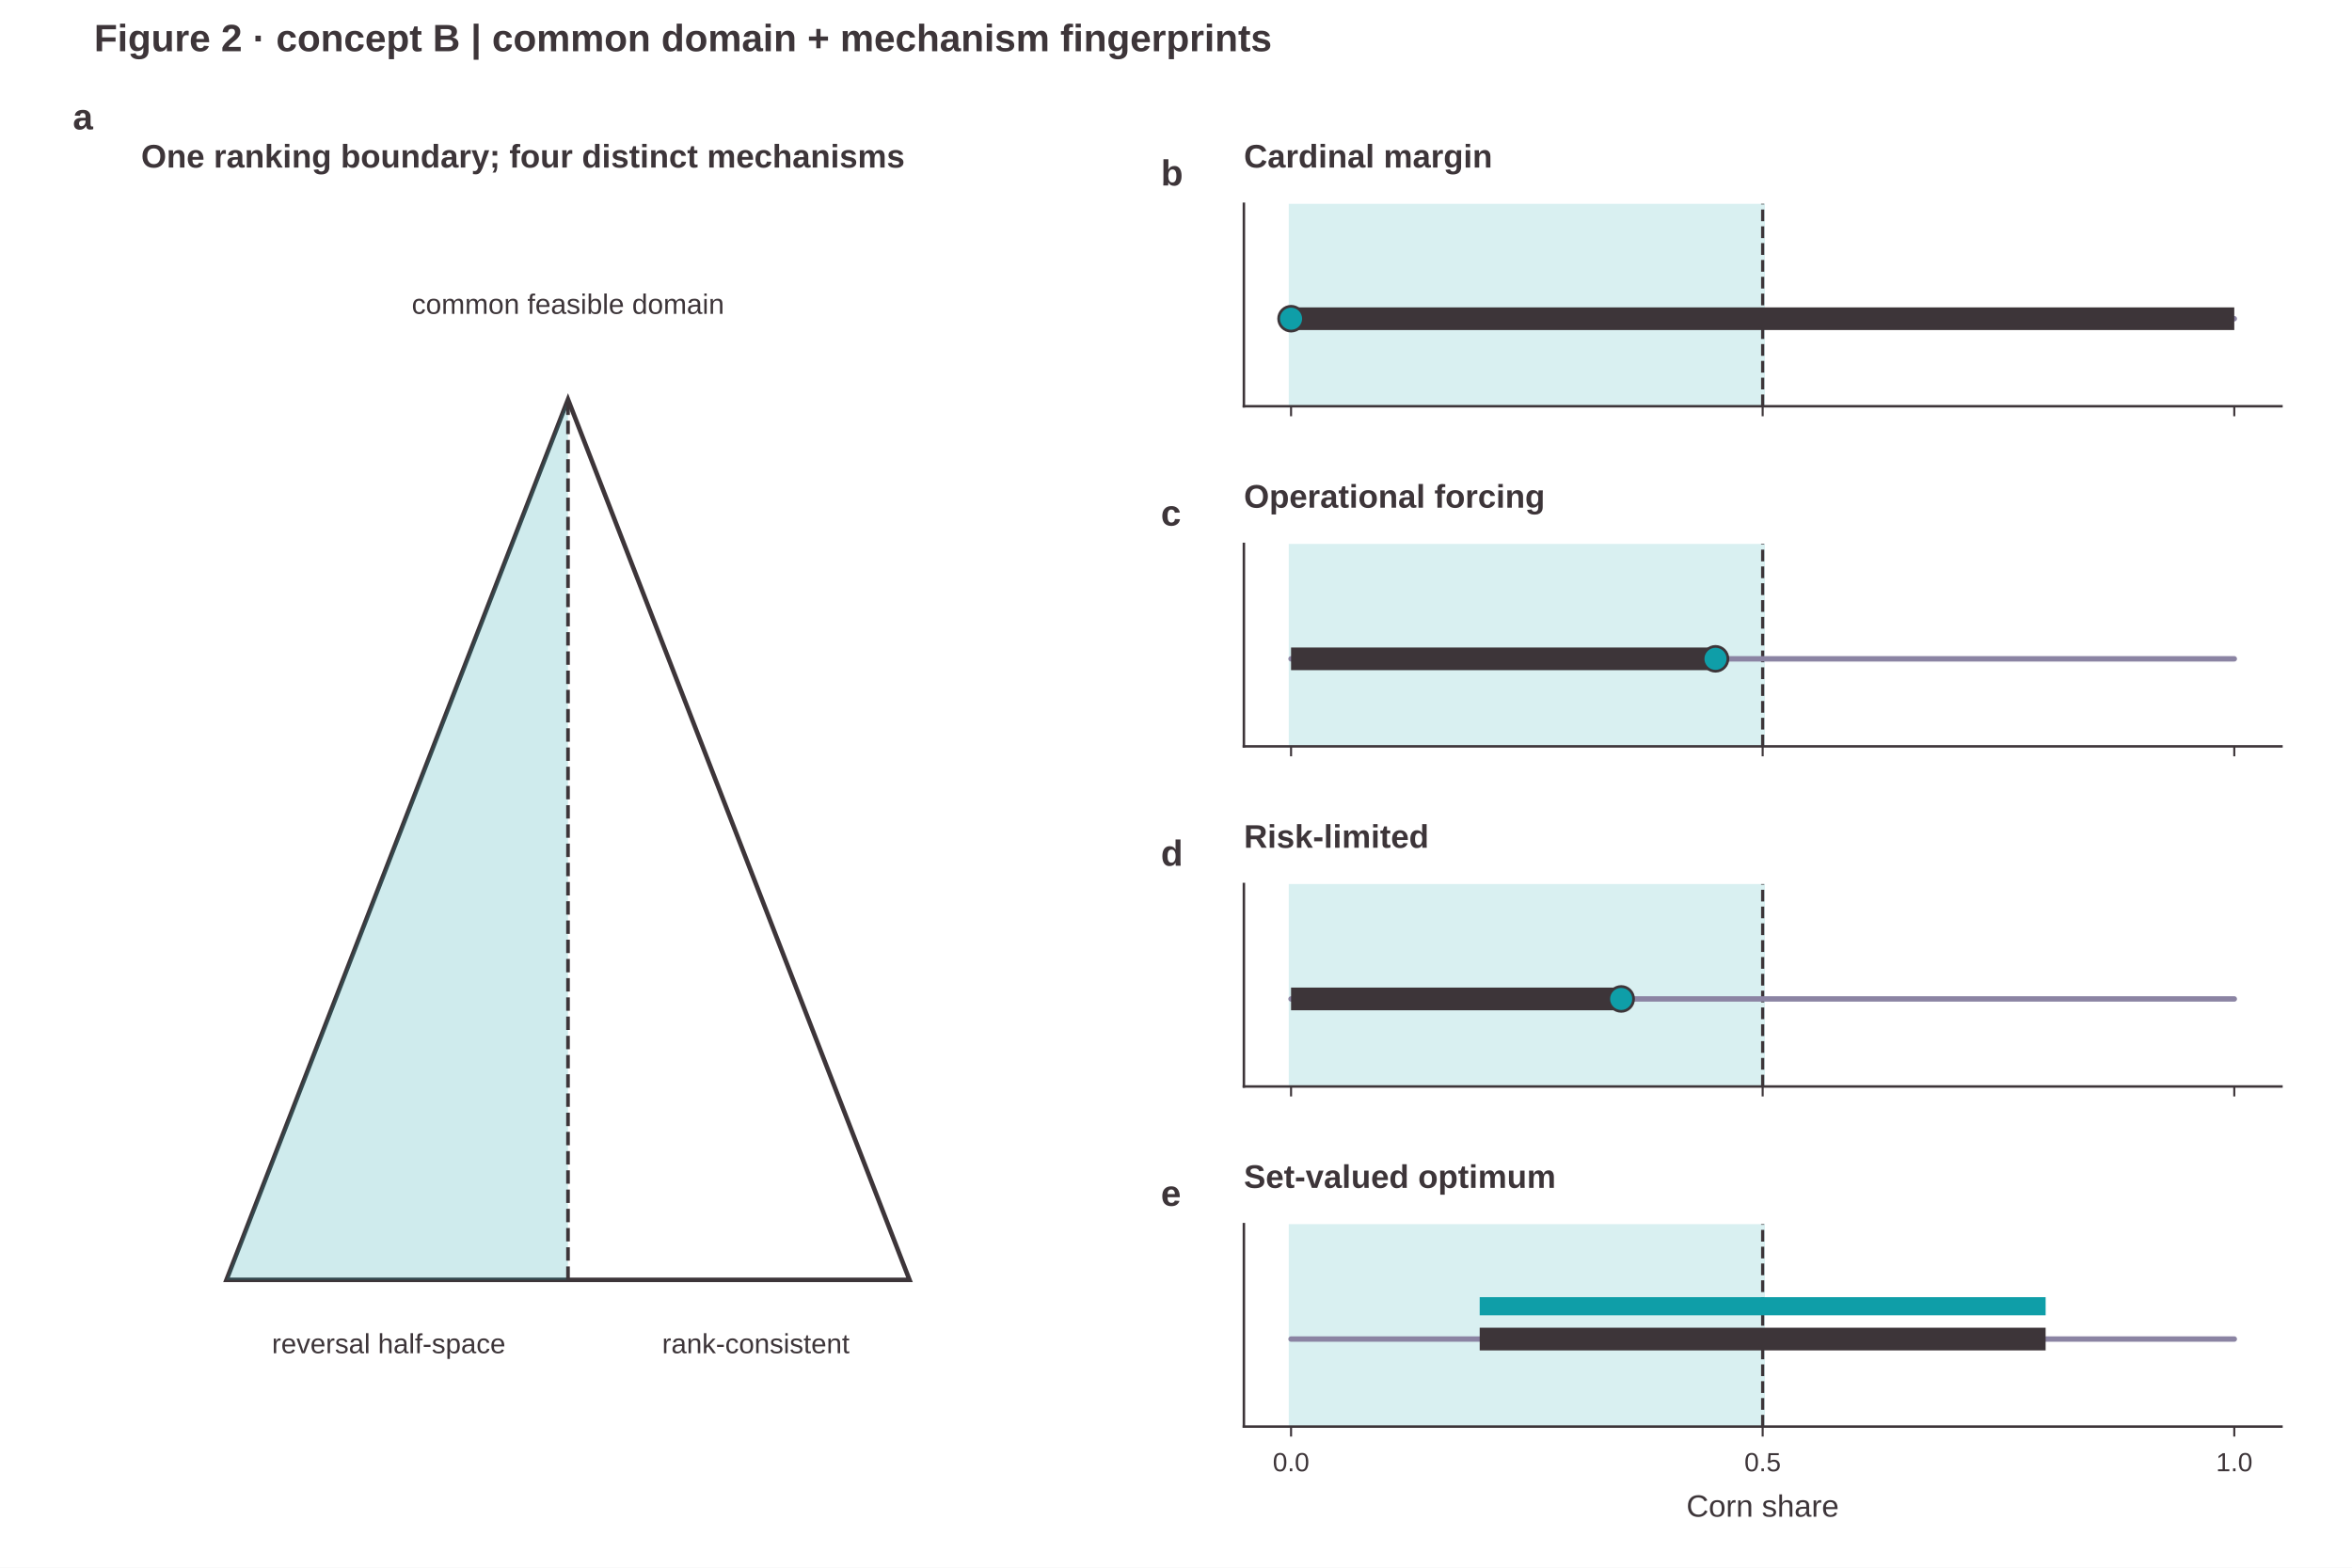
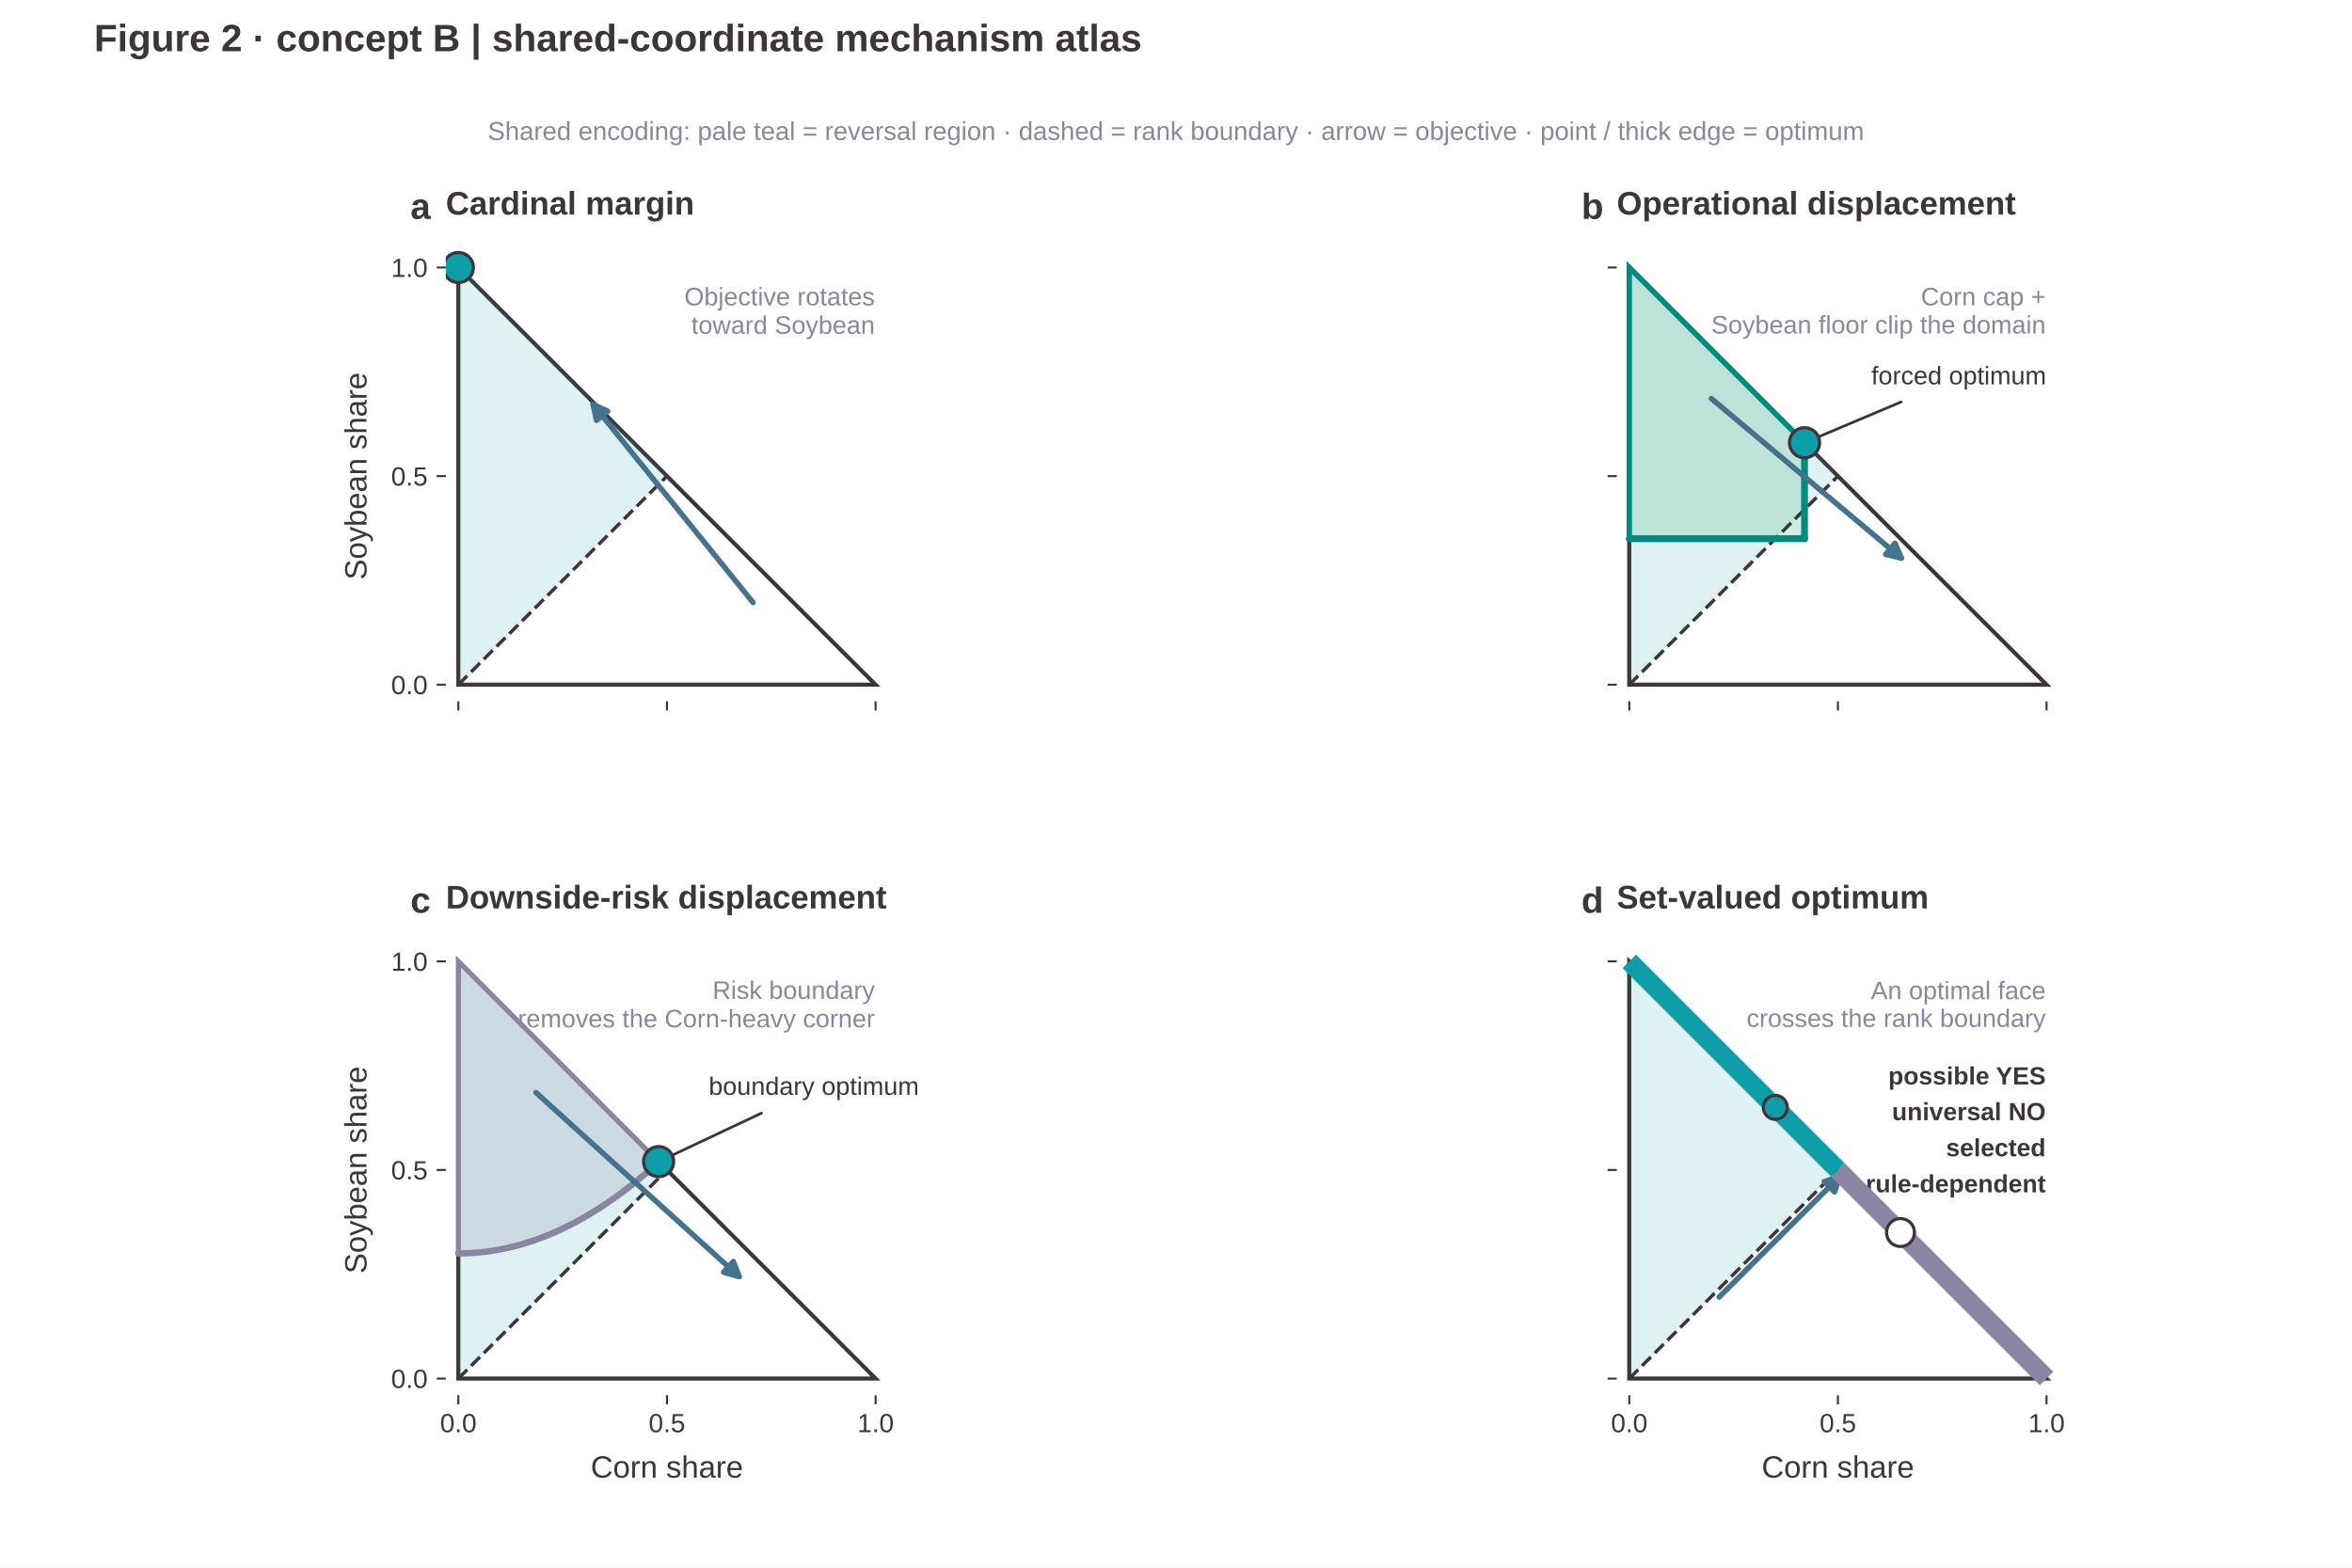
<svg xmlns="http://www.w3.org/2000/svg" xmlns:xlink="http://www.w3.org/1999/xlink" width="518.74pt" height="345.827pt" viewBox="0 0 518.74 345.827" version="1.1">
  <defs>
    <style type="text/css">*{stroke-linejoin: round; stroke-linecap: butt}</style>
  </defs>
  <g id="figure_1">
    <g id="patch_1">
      <path d="M 0 345.827 L 518.74 345.827 L 518.74 0 L 0 0 z " style="fill: #ffffff" />
    </g>
    <g id="axes_1">
      <g id="patch_2">
-         <path d="M 49.954 282.333 L 200.593 282.333 L 125.274 88.117 z " clip-path="url(#p6011dab9c2)" style="fill: #ffffff; stroke: #3d3539; stroke-linejoin: miter" />
+         <path d="M 98.328 154.723 L 195.878 154.723 L 195.878 55.332 L 98.328 55.332 z " style="fill: #ffffff" />
      </g>
      <g id="patch_3">
-         <path d="M 49.954 282.333 L 125.274 282.333 L 125.274 88.117 z " clip-path="url(#p6011dab9c2)" style="fill: #0f9ea8; fill-opacity: 0.2" />
-       </g>
-       <g id="line2d_1">
-         <path d="M 125.274 282.333 L 125.274 88.117 " clip-path="url(#p6011dab9c2)" style="fill: none; stroke-dasharray: 2.96,1.28; stroke-dashoffset: 0; stroke: #3d3539; stroke-width: 0.8" />
-       </g>
-       <g id="text_1">
-         <text style="fill: #3d3539; font: 700 8px 'Arial', 'DejaVu Sans', 'Liberation Sans', sans-serif; text-anchor: start" x="16.061" y="28.543" transform="rotate(-0 16.06054 28.54276)">a</text>
-       </g>
-       <g id="text_2">
-         <text style="fill: #3d3539; font: 6.1px 'Arial', 'DejaVu Sans', 'Liberation Sans', sans-serif; text-anchor: middle" x="85.731" y="298.518" transform="rotate(-0 85.73094 298.5177)">reversal half-space</text>
-       </g>
-       <g id="text_3">
-         <text style="fill: #3d3539; font: 6.1px 'Arial', 'DejaVu Sans', 'Liberation Sans', sans-serif; text-anchor: middle" x="166.699" y="298.518" transform="rotate(-0 166.6992 298.5177)">rank-consistent</text>
-       </g>
-       <g id="text_4">
-         <text style="fill: #3d3539; font: 6.2px 'Arial', 'DejaVu Sans', 'Liberation Sans', sans-serif; text-anchor: middle" x="125.274" y="69.235" transform="rotate(-0 125.2736 69.23452)">common feasible domain</text>
-       </g>
-       <g id="text_5">
-         <text style="fill: #3d3539; font: 600 7.2px 'Arial', 'DejaVu Sans', 'Liberation Sans', sans-serif; text-anchor: start" x="31.124" y="36.957" transform="rotate(-0 31.12441 36.95748)">One ranking boundary; four distinct mechanisms</text>
-       </g>
-     </g>
-     <g id="axes_2">
+         <path d="M 101.089 151.042 L 193.118 151.042 L 101.089 59.013 z " clip-path="url(#p333e373432)" style="fill: #ffffff; stroke: #3d3539; stroke-width: 0.9; stroke-linejoin: miter" />
+       </g>
      <g id="patch_4">
-         <path d="M 274.343 89.617 L 503.178 89.617 L 503.178 44.957 L 274.343 44.957 z " style="fill: #ffffff" />
-       </g>
-       <g id="patch_5">
-         <path d="M 284.745 89.617 L 284.745 44.957 L 388.761 44.957 L 388.761 89.617 z " clip-path="url(#pe277d00c30)" style="fill: #0f9ea8; opacity: 0.16; stroke: #0f9ea8; stroke-linejoin: miter" />
+         <path d="M 101.089 151.042 L 101.089 59.013 L 147.103 105.028 z " clip-path="url(#p333e373432)" style="fill: #0f9ea8; fill-opacity: 0.133" />
      </g>
      <g id="matplotlib.axis_1">
        <g id="xtick_1">
+           <g id="line2d_1">
+             <defs>
+               <path id="m117082f300" d="M 0 0 L 0 2 " style="stroke: #3d3539; stroke-width: 0.45" />
+             </defs>
+             <g>
+               <use xlink:href="#m117082f300" x="101.089" y="154.723" style="fill: #3d3539; stroke: #3d3539; stroke-width: 0.45" />
+             </g>
+           </g>
+         </g>
+         <g id="xtick_2">
          <g id="line2d_2">
+             <g>
+               <use xlink:href="#m117082f300" x="147.103" y="154.723" style="fill: #3d3539; stroke: #3d3539; stroke-width: 0.45" />
+             </g>
+           </g>
+         </g>
+         <g id="xtick_3">
+           <g id="line2d_3">
+             <g>
+               <use xlink:href="#m117082f300" x="193.118" y="154.723" style="fill: #3d3539; stroke: #3d3539; stroke-width: 0.45" />
+             </g>
+           </g>
+         </g>
+       </g>
+       <g id="matplotlib.axis_2">
+         <g id="ytick_1">
+           <g id="line2d_4">
            <defs>
-               <path id="m65d279ed1d" d="M 0 0 L 0 2.2 " style="stroke: #3d3539; stroke-width: 0.45" />
+               <path id="m69d2247dbb" d="M 0 0 L -2 0 " style="stroke: #3d3539; stroke-width: 0.45" />
            </defs>
            <g>
-               <use xlink:href="#m65d279ed1d" x="284.745" y="89.617" style="fill: #3d3539; stroke: #3d3539; stroke-width: 0.45" />
-             </g>
-           </g>
-         </g>
-         <g id="xtick_2">
-           <g id="line2d_3">
-             <g>
-               <use xlink:href="#m65d279ed1d" x="388.761" y="89.617" style="fill: #3d3539; stroke: #3d3539; stroke-width: 0.45" />
-             </g>
-           </g>
-         </g>
-         <g id="xtick_3">
-           <g id="line2d_4">
-             <g>
-               <use xlink:href="#m65d279ed1d" x="492.776" y="89.617" style="fill: #3d3539; stroke: #3d3539; stroke-width: 0.45" />
-             </g>
-           </g>
-         </g>
-       </g>
-       <g id="matplotlib.axis_2" />
-       <g id="line2d_5">
-         <path d="M 388.761 89.617 L 388.761 44.957 " clip-path="url(#pe277d00c30)" style="fill: none; stroke-dasharray: 2.59,1.12; stroke-dashoffset: 0; stroke: #3d3539; stroke-width: 0.7" />
-       </g>
-       <g id="line2d_6">
-         <path d="M 284.745 70.305 L 492.776 70.305 " clip-path="url(#pe277d00c30)" style="fill: none; stroke: #8b84a3; stroke-width: 1.2; stroke-linecap: round" />
+               <use xlink:href="#m69d2247dbb" x="98.328" y="151.042" style="fill: #3d3539; stroke: #3d3539; stroke-width: 0.45" />
+             </g>
+           </g>
+           <g id="text_1">
+             <text style="fill: #3d3539; font: 5.8px 'Arial', 'DejaVu Sans', 'Liberation Sans', sans-serif; text-anchor: end" x="94.328" y="153.118" transform="rotate(-0 94.32779 153.1181)">0.0</text>
+           </g>
+         </g>
+         <g id="ytick_2">
+           <g id="line2d_5">
+             <g>
+               <use xlink:href="#m69d2247dbb" x="98.328" y="105.028" style="fill: #3d3539; stroke: #3d3539; stroke-width: 0.45" />
+             </g>
+           </g>
+           <g id="text_2">
+             <text style="fill: #3d3539; font: 5.8px 'Arial', 'DejaVu Sans', 'Liberation Sans', sans-serif; text-anchor: end" x="94.328" y="107.104" transform="rotate(-0 94.32779 107.1036)">0.5</text>
+           </g>
+         </g>
+         <g id="ytick_3">
+           <g id="line2d_6">
+             <g>
+               <use xlink:href="#m69d2247dbb" x="98.328" y="59.013" style="fill: #3d3539; stroke: #3d3539; stroke-width: 0.45" />
+             </g>
+           </g>
+           <g id="text_3">
+             <text style="fill: #3d3539; font: 5.8px 'Arial', 'DejaVu Sans', 'Liberation Sans', sans-serif; text-anchor: end" x="94.328" y="61.089" transform="rotate(-0 94.32779 61.0892)">1.0</text>
+           </g>
+         </g>
+         <g id="text_4">
+           <text style="fill: #3d3539; font: 6.8px 'Arial', 'DejaVu Sans', 'Liberation Sans', sans-serif; text-anchor: middle" x="80.835" y="105.028" transform="rotate(-90 80.8346 105.0279)">Soybean share</text>
+         </g>
      </g>
      <g id="line2d_7">
-         <path d="M 284.745 70.305 L 492.776 70.305 " clip-path="url(#pe277d00c30)" style="fill: none; stroke: #3d3539; stroke-width: 5" />
-       </g>
-       <g id="patch_6">
-         <path d="M 274.343 89.617 L 274.343 44.957 " style="fill: none; stroke: #3d3539; stroke-width: 0.55; stroke-linejoin: miter; stroke-linecap: square" />
-       </g>
-       <g id="patch_7">
-         <path d="M 274.343 89.617 L 503.178 89.617 " style="fill: none; stroke: #3d3539; stroke-width: 0.55; stroke-linejoin: miter; stroke-linecap: square" />
+         <path d="M 101.089 151.042 L 147.103 105.028 " clip-path="url(#p333e373432)" style="fill: none; stroke-dasharray: 2.775,1.2; stroke-dashoffset: 0; stroke: #3d3539; stroke-width: 0.75" />
+       </g>
+       <g id="text_5">
+         <text style="fill: #3d3539; font: 700 8px 'Arial', 'DejaVu Sans', 'Liberation Sans', sans-serif; text-anchor: start" x="90.524" y="48.287" transform="rotate(-0 90.52374 48.28702)">a</text>
      </g>
      <g id="text_6">
-         <text style="fill: #3d3539; font: 700 8px 'Arial', 'DejaVu Sans', 'Liberation Sans', sans-serif; text-anchor: start" x="256.036" y="40.922" transform="rotate(-0 256.0363 40.92244)">b</text>
+         <text style="fill: #8b84a3; font: 5.6px 'Arial', 'DejaVu Sans', 'Liberation Sans', sans-serif" transform="translate(150.9352 67.3637)">Objective rotates</text>
+         <text style="fill: #8b84a3; font: 5.6px 'Arial', 'DejaVu Sans', 'Liberation Sans', sans-serif" transform="translate(152.4831 73.63811)">toward Soybean</text>
+       </g>
+       <g id="text_7">
+         <text style="fill: #3d3539; font: 600 7.2px 'Arial', 'DejaVu Sans', 'Liberation Sans', sans-serif; text-anchor: start" x="98.328" y="47.332" transform="rotate(-0 98.32779 47.33228)">Cardinal margin</text>
+       </g>
+       <g id="patch_5">
+         <path d="M 166.092 132.92 Q 148.023 110.55 130.798 89.223 " clip-path="url(#p333e373432)" style="fill: none; stroke: #45728f; stroke-width: 1.2; stroke-linecap: round" />
+         <path d="M 131.564 92.718 L 130.798 89.223 L 134.053 90.707 z " clip-path="url(#p333e373432)" style="fill: #45728f; stroke: #45728f; stroke-width: 1.2; stroke-linecap: round" />
      </g>
      <g id="PathCollection_1">
        <defs>
-           <path id="mf71415e6f6" d="M 0 2.739 C 0.726 2.739 1.423 2.45 1.936 1.936 C 2.45 1.423 2.739 0.726 2.739 0 C 2.739 -0.726 2.45 -1.423 1.936 -1.936 C 1.423 -2.45 0.726 -2.739 0 -2.739 C -0.726 -2.739 -1.423 -2.45 -1.936 -1.936 C -2.45 -1.423 -2.739 -0.726 -2.739 0 C -2.739 0.726 -2.45 1.423 -1.936 1.936 C -1.423 2.45 -0.726 2.739 0 2.739 z " style="stroke: #3d3539; stroke-width: 0.6" />
+           <path id="m5e3d43cdc6" d="M 0 3.317 C 0.88 3.317 1.723 2.967 2.345 2.345 C 2.967 1.723 3.317 0.88 3.317 0 C 3.317 -0.88 2.967 -1.723 2.345 -2.345 C 1.723 -2.967 0.88 -3.317 0 -3.317 C -0.88 -3.317 -1.723 -2.967 -2.345 -2.345 C -2.967 -1.723 -3.317 -0.88 -3.317 0 C -3.317 0.88 -2.967 1.723 -2.345 2.345 C -1.723 2.967 -0.88 3.317 0 3.317 z " style="stroke: #3d3539; stroke-width: 0.7" />
        </defs>
-         <g clip-path="url(#pe277d00c30)">
-           <use xlink:href="#mf71415e6f6" x="284.745" y="70.305" style="fill: #0f9ea8; stroke: #3d3539; stroke-width: 0.6" />
-         </g>
-       </g>
-       <g id="text_7">
-         <text style="fill: #3d3539; font: 600 7.2px 'Arial', 'DejaVu Sans', 'Liberation Sans', sans-serif; text-anchor: start" x="274.343" y="36.957" transform="rotate(-0 274.3431 36.95748)">Cardinal margin</text>
-       </g>
-     </g>
-     <g id="axes_3">
+         <g clip-path="url(#p333e373432)">
+           <use xlink:href="#m5e3d43cdc6" x="101.089" y="59.013" style="fill: #0f9ea8; stroke: #3d3539; stroke-width: 0.7" />
+         </g>
+       </g>
+     </g>
+     <g id="axes_2">
+       <g id="patch_6">
+         <path d="M 356.58 154.723 L 454.13 154.723 L 454.13 55.332 L 356.58 55.332 z " style="fill: #ffffff" />
+       </g>
+       <g id="patch_7">
+         <path d="M 359.341 151.042 L 451.37 151.042 L 359.341 59.013 z " clip-path="url(#pb38cf5b906)" style="fill: #ffffff; stroke: #3d3539; stroke-width: 0.9; stroke-linejoin: miter" />
+       </g>
      <g id="patch_8">
-         <path d="M 274.343 164.646 L 503.178 164.646 L 503.178 119.986 L 274.343 119.986 z " style="fill: #ffffff" />
+         <path d="M 359.341 151.042 L 359.341 59.013 L 405.355 105.028 z " clip-path="url(#pb38cf5b906)" style="fill: #0f9ea8; fill-opacity: 0.133" />
      </g>
      <g id="patch_9">
-         <path d="M 284.745 164.646 L 284.745 119.986 L 388.761 119.986 L 388.761 164.646 z " clip-path="url(#pb8d3dd8a6a)" style="fill: #0f9ea8; opacity: 0.16; stroke: #0f9ea8; stroke-linejoin: miter" />
+         <path d="M 359.341 118.832 L 397.993 118.832 L 397.993 97.666 L 359.341 59.013 z " clip-path="url(#pb38cf5b906)" style="fill: #8cd1b2; fill-opacity: 0.4; stroke: #008b82; stroke-width: 1.2; stroke-linejoin: miter" />
      </g>
      <g id="matplotlib.axis_3">
        <g id="xtick_4">
          <g id="line2d_8">
            <g>
-               <use xlink:href="#m65d279ed1d" x="284.745" y="164.646" style="fill: #3d3539; stroke: #3d3539; stroke-width: 0.45" />
+               <use xlink:href="#m117082f300" x="359.341" y="154.723" style="fill: #3d3539; stroke: #3d3539; stroke-width: 0.45" />
            </g>
          </g>
        </g>
        <g id="xtick_5">
          <g id="line2d_9">
            <g>
-               <use xlink:href="#m65d279ed1d" x="388.761" y="164.646" style="fill: #3d3539; stroke: #3d3539; stroke-width: 0.45" />
+               <use xlink:href="#m117082f300" x="405.355" y="154.723" style="fill: #3d3539; stroke: #3d3539; stroke-width: 0.45" />
            </g>
          </g>
        </g>
        <g id="xtick_6">
          <g id="line2d_10">
            <g>
-               <use xlink:href="#m65d279ed1d" x="492.776" y="164.646" style="fill: #3d3539; stroke: #3d3539; stroke-width: 0.45" />
-             </g>
-           </g>
-         </g>
-       </g>
-       <g id="matplotlib.axis_4" />
-       <g id="line2d_11">
-         <path d="M 388.761 164.646 L 388.761 119.986 " clip-path="url(#pb8d3dd8a6a)" style="fill: none; stroke-dasharray: 2.59,1.12; stroke-dashoffset: 0; stroke: #3d3539; stroke-width: 0.7" />
-       </g>
-       <g id="line2d_12">
-         <path d="M 284.745 145.333 L 492.776 145.333 " clip-path="url(#pb8d3dd8a6a)" style="fill: none; stroke: #8b84a3; stroke-width: 1.2; stroke-linecap: round" />
-       </g>
-       <g id="line2d_13">
-         <path d="M 284.745 145.333 L 378.359 145.333 " clip-path="url(#pb8d3dd8a6a)" style="fill: none; stroke: #3d3539; stroke-width: 5" />
+               <use xlink:href="#m117082f300" x="451.37" y="154.723" style="fill: #3d3539; stroke: #3d3539; stroke-width: 0.45" />
+             </g>
+           </g>
+         </g>
+       </g>
+       <g id="matplotlib.axis_4">
+         <g id="ytick_4">
+           <g id="line2d_11">
+             <g>
+               <use xlink:href="#m69d2247dbb" x="356.58" y="151.042" style="fill: #3d3539; stroke: #3d3539; stroke-width: 0.45" />
+             </g>
+           </g>
+         </g>
+         <g id="ytick_5">
+           <g id="line2d_12">
+             <g>
+               <use xlink:href="#m69d2247dbb" x="356.58" y="105.028" style="fill: #3d3539; stroke: #3d3539; stroke-width: 0.45" />
+             </g>
+           </g>
+         </g>
+         <g id="ytick_6">
+           <g id="line2d_13">
+             <g>
+               <use xlink:href="#m69d2247dbb" x="356.58" y="59.013" style="fill: #3d3539; stroke: #3d3539; stroke-width: 0.45" />
+             </g>
+           </g>
+         </g>
+       </g>
+       <g id="line2d_14">
+         <path d="M 359.341 151.042 L 405.355 105.028 " clip-path="url(#pb38cf5b906)" style="fill: none; stroke-dasharray: 2.775,1.2; stroke-dashoffset: 0; stroke: #3d3539; stroke-width: 0.75" />
+       </g>
+       <g id="line2d_15">
+         <path d="M 397.993 118.832 L 397.993 97.666 " clip-path="url(#pb38cf5b906)" style="fill: none; stroke: #008b82; stroke-width: 1.5; stroke-linecap: round" />
+       </g>
+       <g id="line2d_16">
+         <path d="M 359.341 118.832 L 397.993 118.832 " clip-path="url(#pb38cf5b906)" style="fill: none; stroke: #008b82; stroke-width: 1.5; stroke-linecap: round" />
+       </g>
+       <g id="text_8">
+         <text style="fill: #3d3539; font: 700 8px 'Arial', 'DejaVu Sans', 'Liberation Sans', sans-serif; text-anchor: start" x="348.776" y="48.287" transform="rotate(-0 348.7758 48.28702)">b</text>
+       </g>
+       <g id="text_9">
+         <text style="fill: #8b84a3; font: 5.6px 'Arial', 'DejaVu Sans', 'Liberation Sans', sans-serif" transform="translate(423.6563 67.3602)">Corn cap +</text>
+         <text style="fill: #8b84a3; font: 5.6px 'Arial', 'DejaVu Sans', 'Liberation Sans', sans-serif" transform="translate(377.4301 73.56898)">Soybean floor clip the domain</text>
      </g>
      <g id="patch_10">
-         <path d="M 274.343 164.646 L 274.343 119.986 " style="fill: none; stroke: #3d3539; stroke-width: 0.55; stroke-linejoin: miter; stroke-linecap: square" />
+         <path d="M 419.284 88.675 Q 409.56 92.781 399.836 96.887 " style="fill: none; stroke: #3d3539; stroke-width: 0.6; stroke-linecap: round" />
+       </g>
+       <g id="text_10">
+         <text style="fill: #3d3539; font: 5.6px 'Arial', 'DejaVu Sans', 'Liberation Sans', sans-serif; text-anchor: start" x="412.717" y="84.782" transform="rotate(-0 412.7175 84.78152)">forced optimum</text>
+       </g>
+       <g id="text_11">
+         <text style="fill: #3d3539; font: 600 7.2px 'Arial', 'DejaVu Sans', 'Liberation Sans', sans-serif; text-anchor: start" x="356.58" y="47.332" transform="rotate(-0 356.5799 47.33228)">Operational displacement</text>
      </g>
      <g id="patch_11">
-         <path d="M 274.343 164.646 L 503.178 164.646 " style="fill: none; stroke: #3d3539; stroke-width: 0.55; stroke-linejoin: miter; stroke-linecap: square" />
-       </g>
-       <g id="text_8">
-         <text style="fill: #3d3539; font: 700 8px 'Arial', 'DejaVu Sans', 'Liberation Sans', sans-serif; text-anchor: start" x="256.036" y="115.951" transform="rotate(-0 256.0363 115.9508)">c</text>
+         <path d="M 377.437 87.908 Q 398.911 105.947 419.359 123.123 " clip-path="url(#pb38cf5b906)" style="fill: none; stroke: #45728f; stroke-width: 1.2; stroke-linecap: round" />
+         <path d="M 417.938 119.839 L 419.359 123.123 L 415.88 122.29 z " clip-path="url(#pb38cf5b906)" style="fill: #45728f; stroke: #45728f; stroke-width: 1.2; stroke-linecap: round" />
      </g>
      <g id="PathCollection_2">
-         <g clip-path="url(#pb8d3dd8a6a)">
-           <use xlink:href="#mf71415e6f6" x="378.359" y="145.333" style="fill: #0f9ea8; stroke: #3d3539; stroke-width: 0.6" />
-         </g>
-       </g>
-       <g id="text_9">
-         <text style="fill: #3d3539; font: 600 7.2px 'Arial', 'DejaVu Sans', 'Liberation Sans', sans-serif; text-anchor: start" x="274.343" y="111.986" transform="rotate(-0 274.3431 111.9859)">Operational forcing</text>
-       </g>
-     </g>
-     <g id="axes_4">
+         <g clip-path="url(#pb38cf5b906)">
+           <use xlink:href="#m5e3d43cdc6" x="397.993" y="97.666" style="fill: #0f9ea8; stroke: #3d3539; stroke-width: 0.7" />
+         </g>
+       </g>
+     </g>
+     <g id="axes_3">
      <g id="patch_12">
-         <path d="M 274.343 239.674 L 503.178 239.674 L 503.178 195.014 L 274.343 195.014 z " style="fill: #ffffff" />
+         <path d="M 98.328 307.786 L 195.878 307.786 L 195.878 208.395 L 98.328 208.395 z " style="fill: #ffffff" />
      </g>
      <g id="patch_13">
-         <path d="M 284.745 239.674 L 284.745 195.014 L 388.761 195.014 L 388.761 239.674 z " clip-path="url(#pb51adae3a5)" style="fill: #0f9ea8; opacity: 0.16; stroke: #0f9ea8; stroke-linejoin: miter" />
+         <path d="M 101.089 304.105 L 193.118 304.105 L 101.089 212.076 z " clip-path="url(#pb25896aa6c)" style="fill: #ffffff; stroke: #3d3539; stroke-width: 0.9; stroke-linejoin: miter" />
+       </g>
+       <g id="patch_14">
+         <path d="M 101.089 304.105 L 101.089 212.076 L 147.103 258.09 z " clip-path="url(#pb25896aa6c)" style="fill: #0f9ea8; fill-opacity: 0.133" />
+       </g>
+       <g id="patch_15">
+         <path d="M 101.089 276.496 L 101.648 276.493 L 102.207 276.483 L 102.766 276.467 L 103.325 276.444 L 103.884 276.415 L 104.444 276.38 L 105.003 276.338 L 105.562 276.289 L 106.121 276.235 L 106.68 276.173 L 107.239 276.105 L 107.799 276.031 L 108.358 275.951 L 108.917 275.863 L 109.476 275.77 L 110.035 275.67 L 110.594 275.563 L 111.154 275.45 L 111.713 275.331 L 112.272 275.205 L 112.831 275.073 L 113.39 274.934 L 113.949 274.789 L 114.509 274.637 L 115.068 274.479 L 115.627 274.314 L 116.186 274.143 L 116.745 273.966 L 117.304 273.782 L 117.864 273.591 L 118.423 273.394 L 118.982 273.191 L 119.541 272.981 L 120.1 272.765 L 120.659 272.542 L 121.219 272.313 L 121.778 272.077 L 122.337 271.835 L 122.896 271.587 L 123.455 271.332 L 124.014 271.07 L 124.573 270.803 L 125.133 270.528 L 125.692 270.247 L 126.251 269.96 L 126.81 269.666 L 127.369 269.366 L 127.928 269.06 L 128.488 268.747 L 129.047 268.427 L 129.606 268.101 L 130.165 267.769 L 130.724 267.43 L 131.283 267.084 L 131.843 266.733 L 132.402 266.374 L 132.961 266.01 L 133.52 265.638 L 134.079 265.261 L 134.638 264.877 L 135.198 264.486 L 135.757 264.089 L 136.316 263.686 L 136.875 263.276 L 137.434 262.86 L 137.993 262.437 L 138.553 262.007 L 139.112 261.572 L 139.671 261.13 L 140.23 260.681 L 140.789 260.226 L 141.348 259.764 L 141.908 259.296 L 142.467 258.822 L 143.026 258.341 L 143.585 257.854 L 144.144 257.36 L 144.703 256.859 L 145.263 256.353 L 101.089 212.076 z " clip-path="url(#pb25896aa6c)" style="fill: #8b84a3; fill-opacity: 0.22; stroke: #8b84a3; stroke-width: 1.1; stroke-linejoin: miter" />
      </g>
      <g id="matplotlib.axis_5">
        <g id="xtick_7">
-           <g id="line2d_14">
-             <g>
-               <use xlink:href="#m65d279ed1d" x="284.745" y="239.674" style="fill: #3d3539; stroke: #3d3539; stroke-width: 0.45" />
-             </g>
+           <g id="line2d_17">
+             <g>
+               <use xlink:href="#m117082f300" x="101.089" y="307.786" style="fill: #3d3539; stroke: #3d3539; stroke-width: 0.45" />
+             </g>
+           </g>
+           <g id="text_12">
+             <text style="fill: #3d3539; font: 5.8px 'Arial', 'DejaVu Sans', 'Liberation Sans', sans-serif; text-anchor: middle" x="101.089" y="315.937" transform="rotate(-0 101.0887 315.9374)">0.0</text>
          </g>
        </g>
        <g id="xtick_8">
-           <g id="line2d_15">
-             <g>
-               <use xlink:href="#m65d279ed1d" x="388.761" y="239.674" style="fill: #3d3539; stroke: #3d3539; stroke-width: 0.45" />
-             </g>
+           <g id="line2d_18">
+             <g>
+               <use xlink:href="#m117082f300" x="147.103" y="307.786" style="fill: #3d3539; stroke: #3d3539; stroke-width: 0.45" />
+             </g>
+           </g>
+           <g id="text_13">
+             <text style="fill: #3d3539; font: 5.8px 'Arial', 'DejaVu Sans', 'Liberation Sans', sans-serif; text-anchor: middle" x="147.103" y="315.937" transform="rotate(-0 147.1031 315.9374)">0.5</text>
          </g>
        </g>
        <g id="xtick_9">
-           <g id="line2d_16">
-             <g>
-               <use xlink:href="#m65d279ed1d" x="492.776" y="239.674" style="fill: #3d3539; stroke: #3d3539; stroke-width: 0.45" />
-             </g>
-           </g>
-         </g>
-       </g>
-       <g id="matplotlib.axis_6" />
-       <g id="line2d_17">
-         <path d="M 388.761 239.674 L 388.761 195.014 " clip-path="url(#pb51adae3a5)" style="fill: none; stroke-dasharray: 2.59,1.12; stroke-dashoffset: 0; stroke: #3d3539; stroke-width: 0.7" />
-       </g>
-       <g id="line2d_18">
-         <path d="M 284.745 220.362 L 492.776 220.362 " clip-path="url(#pb51adae3a5)" style="fill: none; stroke: #8b84a3; stroke-width: 1.2; stroke-linecap: round" />
-       </g>
-       <g id="line2d_19">
-         <path d="M 284.745 220.362 L 357.556 220.362 " clip-path="url(#pb51adae3a5)" style="fill: none; stroke: #3d3539; stroke-width: 5" />
-       </g>
-       <g id="patch_14">
-         <path d="M 274.343 239.674 L 274.343 195.014 " style="fill: none; stroke: #3d3539; stroke-width: 0.55; stroke-linejoin: miter; stroke-linecap: square" />
-       </g>
-       <g id="patch_15">
-         <path d="M 274.343 239.674 L 503.178 239.674 " style="fill: none; stroke: #3d3539; stroke-width: 0.55; stroke-linejoin: miter; stroke-linecap: square" />
-       </g>
-       <g id="text_10">
-         <text style="fill: #3d3539; font: 700 8px 'Arial', 'DejaVu Sans', 'Liberation Sans', sans-serif; text-anchor: start" x="256.036" y="190.979" transform="rotate(-0 256.0363 190.9792)">d</text>
+           <g id="line2d_19">
+             <g>
+               <use xlink:href="#m117082f300" x="193.118" y="307.786" style="fill: #3d3539; stroke: #3d3539; stroke-width: 0.45" />
+             </g>
+           </g>
+           <g id="text_14">
+             <text style="fill: #3d3539; font: 5.8px 'Arial', 'DejaVu Sans', 'Liberation Sans', sans-serif; text-anchor: middle" x="193.118" y="315.937" transform="rotate(-0 193.1175 315.9374)">1.0</text>
+           </g>
+         </g>
+         <g id="text_15">
+           <text style="fill: #3d3539; font: 6.8px 'Arial', 'DejaVu Sans', 'Liberation Sans', sans-serif; text-anchor: middle" x="147.103" y="325.957" transform="rotate(-0 147.1031 325.9574)">Corn share</text>
+         </g>
+       </g>
+       <g id="matplotlib.axis_6">
+         <g id="ytick_7">
+           <g id="line2d_20">
+             <g>
+               <use xlink:href="#m69d2247dbb" x="98.328" y="304.105" style="fill: #3d3539; stroke: #3d3539; stroke-width: 0.45" />
+             </g>
+           </g>
+           <g id="text_16">
+             <text style="fill: #3d3539; font: 5.8px 'Arial', 'DejaVu Sans', 'Liberation Sans', sans-serif; text-anchor: end" x="94.328" y="306.18" transform="rotate(-0 94.32779 306.1804)">0.0</text>
+           </g>
+         </g>
+         <g id="ytick_8">
+           <g id="line2d_21">
+             <g>
+               <use xlink:href="#m69d2247dbb" x="98.328" y="258.09" style="fill: #3d3539; stroke: #3d3539; stroke-width: 0.45" />
+             </g>
+           </g>
+           <g id="text_17">
+             <text style="fill: #3d3539; font: 5.8px 'Arial', 'DejaVu Sans', 'Liberation Sans', sans-serif; text-anchor: end" x="94.328" y="260.166" transform="rotate(-0 94.32779 260.166)">0.5</text>
+           </g>
+         </g>
+         <g id="ytick_9">
+           <g id="line2d_22">
+             <g>
+               <use xlink:href="#m69d2247dbb" x="98.328" y="212.076" style="fill: #3d3539; stroke: #3d3539; stroke-width: 0.45" />
+             </g>
+           </g>
+           <g id="text_18">
+             <text style="fill: #3d3539; font: 5.8px 'Arial', 'DejaVu Sans', 'Liberation Sans', sans-serif; text-anchor: end" x="94.328" y="214.152" transform="rotate(-0 94.32779 214.1516)">1.0</text>
+           </g>
+         </g>
+         <g id="text_19">
+           <text style="fill: #3d3539; font: 6.8px 'Arial', 'DejaVu Sans', 'Liberation Sans', sans-serif; text-anchor: middle" x="80.835" y="258.09" transform="rotate(-90 80.8346 258.0902)">Soybean share</text>
+         </g>
+       </g>
+       <g id="line2d_23">
+         <path d="M 101.089 304.105 L 147.103 258.09 " clip-path="url(#pb25896aa6c)" style="fill: none; stroke-dasharray: 2.775,1.2; stroke-dashoffset: 0; stroke: #3d3539; stroke-width: 0.75" />
+       </g>
+       <g id="text_20">
+         <text style="fill: #3d3539; font: 700 8px 'Arial', 'DejaVu Sans', 'Liberation Sans', sans-serif; text-anchor: start" x="90.524" y="201.349" transform="rotate(-0 90.52374 201.3494)">c</text>
+       </g>
+       <g id="text_21">
+         <text style="fill: #8b84a3; font: 5.6px 'Arial', 'DejaVu Sans', 'Liberation Sans', sans-serif" transform="translate(157.1582 220.3543)">Risk boundary</text>
+         <text style="fill: #8b84a3; font: 5.6px 'Arial', 'DejaVu Sans', 'Liberation Sans', sans-serif" transform="translate(114.2132 226.6287)">removes the Corn-heavy corner</text>
+       </g>
+       <g id="line2d_24">
+         <path d="M 101.089 276.496 L 101.648 276.493 L 102.207 276.483 L 102.766 276.467 L 103.325 276.444 L 103.884 276.415 L 104.444 276.38 L 105.003 276.338 L 105.562 276.289 L 106.121 276.235 L 106.68 276.173 L 107.239 276.105 L 107.799 276.031 L 108.358 275.951 L 108.917 275.863 L 109.476 275.77 L 110.035 275.67 L 110.594 275.563 L 111.154 275.45 L 111.713 275.331 L 112.272 275.205 L 112.831 275.073 L 113.39 274.934 L 113.949 274.789 L 114.509 274.637 L 115.068 274.479 L 115.627 274.314 L 116.186 274.143 L 116.745 273.966 L 117.304 273.782 L 117.864 273.591 L 118.423 273.394 L 118.982 273.191 L 119.541 272.981 L 120.1 272.765 L 120.659 272.542 L 121.219 272.313 L 121.778 272.077 L 122.337 271.835 L 122.896 271.587 L 123.455 271.332 L 124.014 271.07 L 124.573 270.803 L 125.133 270.528 L 125.692 270.247 L 126.251 269.96 L 126.81 269.666 L 127.369 269.366 L 127.928 269.06 L 128.488 268.747 L 129.047 268.427 L 129.606 268.101 L 130.165 267.769 L 130.724 267.43 L 131.283 267.084 L 131.843 266.733 L 132.402 266.374 L 132.961 266.01 L 133.52 265.638 L 134.079 265.261 L 134.638 264.877 L 135.198 264.486 L 135.757 264.089 L 136.316 263.686 L 136.875 263.276 L 137.434 262.86 L 137.993 262.437 L 138.553 262.007 L 139.112 261.572 L 139.671 261.13 L 140.23 260.681 L 140.789 260.226 L 141.348 259.764 L 141.908 259.296 L 142.467 258.822 L 143.026 258.341 L 143.585 257.854 L 144.144 257.36 L 144.703 256.859 L 145.263 256.353 " clip-path="url(#pb25896aa6c)" style="fill: none; stroke: #8b84a3; stroke-width: 1.4; stroke-linecap: round" />
+       </g>
+       <g id="patch_16">
+         <path d="M 167.945 245.555 Q 157.508 250.476 147.071 255.397 " style="fill: none; stroke: #3d3539; stroke-width: 0.6; stroke-linecap: round" />
+       </g>
+       <g id="text_22">
+         <text style="fill: #3d3539; font: 5.6px 'Arial', 'DejaVu Sans', 'Liberation Sans', sans-serif; text-anchor: start" x="156.306" y="241.525" transform="rotate(-0 156.306 241.5251)">boundary optimum</text>
+       </g>
+       <g id="text_23">
+         <text style="fill: #3d3539; font: 600 7.2px 'Arial', 'DejaVu Sans', 'Liberation Sans', sans-serif; text-anchor: start" x="98.328" y="200.395" transform="rotate(-0 98.32779 200.3947)">Downside-risk displacement</text>
+       </g>
+       <g id="patch_17">
+         <path d="M 118.213 241.024 Q 141.121 261.771 163.034 281.617 " clip-path="url(#pb25896aa6c)" style="fill: none; stroke: #45728f; stroke-width: 1.2; stroke-linecap: round" />
+         <path d="M 161.736 278.283 L 163.034 281.617 L 159.588 280.654 z " clip-path="url(#pb25896aa6c)" style="fill: #45728f; stroke: #45728f; stroke-width: 1.2; stroke-linecap: round" />
      </g>
      <g id="PathCollection_3">
-         <g clip-path="url(#pb51adae3a5)">
-           <use xlink:href="#mf71415e6f6" x="357.556" y="220.362" style="fill: #0f9ea8; stroke: #3d3539; stroke-width: 0.6" />
-         </g>
-       </g>
-       <g id="text_11">
-         <text style="fill: #3d3539; font: 600 7.2px 'Arial', 'DejaVu Sans', 'Liberation Sans', sans-serif; text-anchor: start" x="274.343" y="187.014" transform="rotate(-0 274.3431 187.0142)">Risk-limited</text>
-       </g>
-     </g>
-     <g id="axes_5">
-       <g id="patch_16">
-         <path d="M 274.343 314.702 L 503.178 314.702 L 503.178 270.043 L 274.343 270.043 z " style="fill: #ffffff" />
-       </g>
-       <g id="patch_17">
-         <path d="M 284.745 314.702 L 284.745 270.043 L 388.761 270.043 L 388.761 314.702 z " clip-path="url(#pfa5dcba8c2)" style="fill: #0f9ea8; opacity: 0.16; stroke: #0f9ea8; stroke-linejoin: miter" />
+         <g clip-path="url(#pb25896aa6c)">
+           <use xlink:href="#m5e3d43cdc6" x="145.263" y="256.25" style="fill: #0f9ea8; stroke: #3d3539; stroke-width: 0.7" />
+         </g>
+       </g>
+     </g>
+     <g id="axes_4">
+       <g id="patch_18">
+         <path d="M 356.58 307.786 L 454.13 307.786 L 454.13 208.395 L 356.58 208.395 z " style="fill: #ffffff" />
+       </g>
+       <g id="patch_19">
+         <path d="M 359.341 304.105 L 451.37 304.105 L 359.341 212.076 z " clip-path="url(#ped88c49ff6)" style="fill: #ffffff; stroke: #3d3539; stroke-width: 0.9; stroke-linejoin: miter" />
+       </g>
+       <g id="patch_20">
+         <path d="M 359.341 304.105 L 359.341 212.076 L 405.355 258.09 z " clip-path="url(#ped88c49ff6)" style="fill: #0f9ea8; fill-opacity: 0.133" />
      </g>
      <g id="matplotlib.axis_7">
        <g id="xtick_10">
-           <g id="line2d_20">
-             <g>
-               <use xlink:href="#m65d279ed1d" x="284.745" y="314.702" style="fill: #3d3539; stroke: #3d3539; stroke-width: 0.45" />
-             </g>
-           </g>
-           <g id="text_12">
-             <text style="fill: #3d3539; font: 5.8px 'Arial', 'DejaVu Sans', 'Liberation Sans', sans-serif; text-anchor: middle" x="284.745" y="324.554" transform="rotate(-0 284.7447 324.5539)">0.0</text>
+           <g id="line2d_25">
+             <g>
+               <use xlink:href="#m117082f300" x="359.341" y="307.786" style="fill: #3d3539; stroke: #3d3539; stroke-width: 0.45" />
+             </g>
+           </g>
+           <g id="text_24">
+             <text style="fill: #3d3539; font: 5.8px 'Arial', 'DejaVu Sans', 'Liberation Sans', sans-serif; text-anchor: middle" x="359.341" y="315.937" transform="rotate(-0 359.3408 315.9374)">0.0</text>
          </g>
        </g>
        <g id="xtick_11">
-           <g id="line2d_21">
-             <g>
-               <use xlink:href="#m65d279ed1d" x="388.761" y="314.702" style="fill: #3d3539; stroke: #3d3539; stroke-width: 0.45" />
-             </g>
-           </g>
-           <g id="text_13">
-             <text style="fill: #3d3539; font: 5.8px 'Arial', 'DejaVu Sans', 'Liberation Sans', sans-serif; text-anchor: middle" x="388.761" y="324.554" transform="rotate(-0 388.7605 324.5539)">0.5</text>
+           <g id="line2d_26">
+             <g>
+               <use xlink:href="#m117082f300" x="405.355" y="307.786" style="fill: #3d3539; stroke: #3d3539; stroke-width: 0.45" />
+             </g>
+           </g>
+           <g id="text_25">
+             <text style="fill: #3d3539; font: 5.8px 'Arial', 'DejaVu Sans', 'Liberation Sans', sans-serif; text-anchor: middle" x="405.355" y="315.937" transform="rotate(-0 405.3552 315.9374)">0.5</text>
          </g>
        </g>
        <g id="xtick_12">
-           <g id="line2d_22">
-             <g>
-               <use xlink:href="#m65d279ed1d" x="492.776" y="314.702" style="fill: #3d3539; stroke: #3d3539; stroke-width: 0.45" />
-             </g>
-           </g>
-           <g id="text_14">
-             <text style="fill: #3d3539; font: 5.8px 'Arial', 'DejaVu Sans', 'Liberation Sans', sans-serif; text-anchor: middle" x="492.776" y="324.554" transform="rotate(-0 492.7764 324.5539)">1.0</text>
-           </g>
-         </g>
-         <g id="text_15">
-           <text style="fill: #3d3539; font: 6.8px 'Arial', 'DejaVu Sans', 'Liberation Sans', sans-serif; text-anchor: middle" x="388.761" y="334.574" transform="rotate(-0 388.7605 334.574)">Corn share</text>
-         </g>
-       </g>
-       <g id="matplotlib.axis_8" />
-       <g id="line2d_23">
-         <path d="M 388.761 314.702 L 388.761 270.043 " clip-path="url(#pfa5dcba8c2)" style="fill: none; stroke-dasharray: 2.59,1.12; stroke-dashoffset: 0; stroke: #3d3539; stroke-width: 0.7" />
-       </g>
-       <g id="line2d_24">
-         <path d="M 284.745 295.39 L 492.776 295.39 " clip-path="url(#pfa5dcba8c2)" style="fill: none; stroke: #8b84a3; stroke-width: 1.2; stroke-linecap: round" />
-       </g>
-       <g id="line2d_25">
-         <path d="M 326.351 295.39 L 451.17 295.39 " clip-path="url(#pfa5dcba8c2)" style="fill: none; stroke: #3d3539; stroke-width: 5" />
-       </g>
-       <g id="line2d_26">
-         <path d="M 326.351 288.148 L 451.17 288.148 " clip-path="url(#pfa5dcba8c2)" style="fill: none; stroke: #0f9ea8; stroke-width: 4" />
-       </g>
-       <g id="patch_18">
-         <path d="M 274.343 314.702 L 274.343 270.043 " style="fill: none; stroke: #3d3539; stroke-width: 0.55; stroke-linejoin: miter; stroke-linecap: square" />
-       </g>
-       <g id="patch_19">
-         <path d="M 274.343 314.702 L 503.178 314.702 " style="fill: none; stroke: #3d3539; stroke-width: 0.55; stroke-linejoin: miter; stroke-linecap: square" />
-       </g>
-       <g id="text_16">
-         <text style="fill: #3d3539; font: 700 8px 'Arial', 'DejaVu Sans', 'Liberation Sans', sans-serif; text-anchor: start" x="256.036" y="266.008" transform="rotate(-0 256.0363 266.0076)">e</text>
-       </g>
-       <g id="text_17">
-         <text style="fill: #3d3539; font: 600 7.2px 'Arial', 'DejaVu Sans', 'Liberation Sans', sans-serif; text-anchor: start" x="274.343" y="262.043" transform="rotate(-0 274.3431 262.0426)">Set-valued optimum</text>
-       </g>
-     </g>
-     <g id="text_18">
-       <text style="fill: #3d3539; font: 700 8.4px 'Arial', 'DejaVu Sans', 'Liberation Sans', sans-serif; text-anchor: start" x="20.75" y="11.302" transform="rotate(-0 20.74961 11.30234)">Figure 2 · concept B  |  common domain + mechanism fingerprints</text>
+           <g id="line2d_27">
+             <g>
+               <use xlink:href="#m117082f300" x="451.37" y="307.786" style="fill: #3d3539; stroke: #3d3539; stroke-width: 0.45" />
+             </g>
+           </g>
+           <g id="text_26">
+             <text style="fill: #3d3539; font: 5.8px 'Arial', 'DejaVu Sans', 'Liberation Sans', sans-serif; text-anchor: middle" x="451.37" y="315.937" transform="rotate(-0 451.3696 315.9374)">1.0</text>
+           </g>
+         </g>
+         <g id="text_27">
+           <text style="fill: #3d3539; font: 6.8px 'Arial', 'DejaVu Sans', 'Liberation Sans', sans-serif; text-anchor: middle" x="405.355" y="325.957" transform="rotate(-0 405.3552 325.9574)">Corn share</text>
+         </g>
+       </g>
+       <g id="matplotlib.axis_8">
+         <g id="ytick_10">
+           <g id="line2d_28">
+             <g>
+               <use xlink:href="#m69d2247dbb" x="356.58" y="304.105" style="fill: #3d3539; stroke: #3d3539; stroke-width: 0.45" />
+             </g>
+           </g>
+         </g>
+         <g id="ytick_11">
+           <g id="line2d_29">
+             <g>
+               <use xlink:href="#m69d2247dbb" x="356.58" y="258.09" style="fill: #3d3539; stroke: #3d3539; stroke-width: 0.45" />
+             </g>
+           </g>
+         </g>
+         <g id="ytick_12">
+           <g id="line2d_30">
+             <g>
+               <use xlink:href="#m69d2247dbb" x="356.58" y="212.076" style="fill: #3d3539; stroke: #3d3539; stroke-width: 0.45" />
+             </g>
+           </g>
+         </g>
+       </g>
+       <g id="line2d_31">
+         <path d="M 359.341 304.105 L 405.355 258.09 " clip-path="url(#ped88c49ff6)" style="fill: none; stroke-dasharray: 2.775,1.2; stroke-dashoffset: 0; stroke: #3d3539; stroke-width: 0.75" />
+       </g>
+       <g id="text_28">
+         <text style="fill: #3d3539; font: 700 8px 'Arial', 'DejaVu Sans', 'Liberation Sans', sans-serif; text-anchor: start" x="348.776" y="201.349" transform="rotate(-0 348.7758 201.3494)">d</text>
+       </g>
+       <g id="text_29">
+         <text style="fill: #8b84a3; font: 5.6px 'Arial', 'DejaVu Sans', 'Liberation Sans', sans-serif" transform="translate(412.6077 220.4226)">An optimal face</text>
+         <text style="fill: #8b84a3; font: 5.6px 'Arial', 'DejaVu Sans', 'Liberation Sans', sans-serif" transform="translate(385.2176 226.5461)">crosses the rank boundary</text>
+       </g>
+       <g id="text_30">
+         <text style="fill: #3d3539; font: 600 5.5px 'Arial', 'DejaVu Sans', 'Liberation Sans', sans-serif; text-anchor: end" x="451.204" y="239.234" transform="rotate(-0 451.204 239.2341)">possible  YES</text>
+       </g>
+       <g id="text_31">
+         <text style="fill: #3d3539; font: 600 5.5px 'Arial', 'DejaVu Sans', 'Liberation Sans', sans-serif; text-anchor: end" x="451.204" y="247.118" transform="rotate(-0 451.204 247.1184)">universal  NO</text>
+       </g>
+       <g id="text_32">
+         <text style="fill: #3d3539; font: 600 5.5px 'Arial', 'DejaVu Sans', 'Liberation Sans', sans-serif; text-anchor: end" x="451.204" y="255.07" transform="rotate(-0 451.204 255.0697)">selected</text>
+       </g>
+       <g id="text_33">
+         <text style="fill: #3d3539; font: 600 5.5px 'Arial', 'DejaVu Sans', 'Liberation Sans', sans-serif; text-anchor: end" x="451.204" y="263.021" transform="rotate(-0 451.204 263.021)">rule-dependent</text>
+       </g>
+       <g id="text_34">
+         <text style="fill: #3d3539; font: 600 7.2px 'Arial', 'DejaVu Sans', 'Liberation Sans', sans-serif; text-anchor: start" x="356.58" y="200.395" transform="rotate(-0 356.5799 200.3947)">Set-valued optimum</text>
+       </g>
+       <g id="patch_21">
+         <path d="M 379.161 286.125 Q 392.93 272.356 405.75 259.536 " clip-path="url(#ped88c49ff6)" style="fill: none; stroke: #45728f; stroke-width: 1.2; stroke-linecap: round" />
+         <path d="M 402.356 260.667 L 405.75 259.536 L 404.619 262.93 z " clip-path="url(#ped88c49ff6)" style="fill: #45728f; stroke: #45728f; stroke-width: 1.2; stroke-linecap: round" />
+       </g>
+       <g id="line2d_32">
+         <path d="M 359.341 212.076 L 405.355 258.09 " clip-path="url(#ped88c49ff6)" style="fill: none; stroke: #0f9ea8; stroke-width: 4.2" />
+       </g>
+       <g id="line2d_33">
+         <path d="M 405.355 258.09 L 451.37 304.105 " clip-path="url(#ped88c49ff6)" style="fill: none; stroke: #8b84a3; stroke-width: 4.2" />
+       </g>
+       <g id="PathCollection_4">
+         <path d="M 391.551 246.932 C 392.253 246.932 392.926 246.653 393.422 246.157 C 393.918 245.661 394.197 244.988 394.197 244.286 C 394.197 243.584 393.918 242.911 393.422 242.415 C 392.926 241.919 392.253 241.64 391.551 241.64 C 390.849 241.64 390.176 241.919 389.68 242.415 C 389.184 242.911 388.905 243.584 388.905 244.286 C 388.905 244.988 389.184 245.661 389.68 246.157 C 390.176 246.653 390.849 246.932 391.551 246.932 z " clip-path="url(#ped88c49ff6)" style="fill: #0f9ea8; stroke: #3d3539; stroke-width: 0.7" />
+         <path d="M 419.16 274.977 C 419.977 274.977 420.761 274.652 421.339 274.074 C 421.917 273.496 422.242 272.712 422.242 271.895 C 422.242 271.077 421.917 270.293 421.339 269.715 C 420.761 269.137 419.977 268.812 419.16 268.812 C 418.342 268.812 417.558 269.137 416.98 269.715 C 416.402 270.293 416.077 271.077 416.077 271.895 C 416.077 272.712 416.402 273.496 416.98 274.074 C 417.558 274.652 418.342 274.977 419.16 274.977 z " clip-path="url(#ped88c49ff6)" style="fill: #ffffff; stroke: #3d3539; stroke-width: 0.7" />
+       </g>
+     </g>
+     <g id="text_35">
+       <text style="fill: #3d3539; font: 700 8.4px 'Arial', 'DejaVu Sans', 'Liberation Sans', sans-serif; text-anchor: start" x="20.75" y="11.302" transform="rotate(-0 20.74961 11.30234)">Figure 2 · concept B  |  shared-coordinate mechanism atlas</text>
+     </g>
+     <g id="text_36">
+       <text style="fill: #8b84a3; font: 5.7px 'Arial', 'DejaVu Sans', 'Liberation Sans', sans-serif; text-anchor: middle" x="259.37" y="30.87" transform="rotate(-0 259.3701 30.87015)">Shared encoding: pale teal = reversal region   ·   dashed = rank boundary   ·   arrow = objective   ·   point / thick edge = optimum</text>
    </g>
  </g>
  <defs>
-     <clipPath id="p6011dab9c2">
-       <rect x="31.124" y="44.957" width="188.298" height="269.745" />
+     <clipPath id="p333e373432">
+       <rect x="98.328" y="55.332" width="97.551" height="99.391" />
    </clipPath>
-     <clipPath id="pe277d00c30">
-       <rect x="274.343" y="44.957" width="228.835" height="44.66" />
+     <clipPath id="pb38cf5b906">
+       <rect x="356.58" y="55.332" width="97.551" height="99.391" />
    </clipPath>
-     <clipPath id="pb8d3dd8a6a">
-       <rect x="274.343" y="119.986" width="228.835" height="44.66" />
+     <clipPath id="pb25896aa6c">
+       <rect x="98.328" y="208.395" width="97.551" height="99.391" />
    </clipPath>
-     <clipPath id="pb51adae3a5">
-       <rect x="274.343" y="195.014" width="228.835" height="44.66" />
-     </clipPath>
-     <clipPath id="pfa5dcba8c2">
-       <rect x="274.343" y="270.043" width="228.835" height="44.66" />
+     <clipPath id="ped88c49ff6">
+       <rect x="356.58" y="208.395" width="97.551" height="99.391" />
    </clipPath>
  </defs>
</svg>
